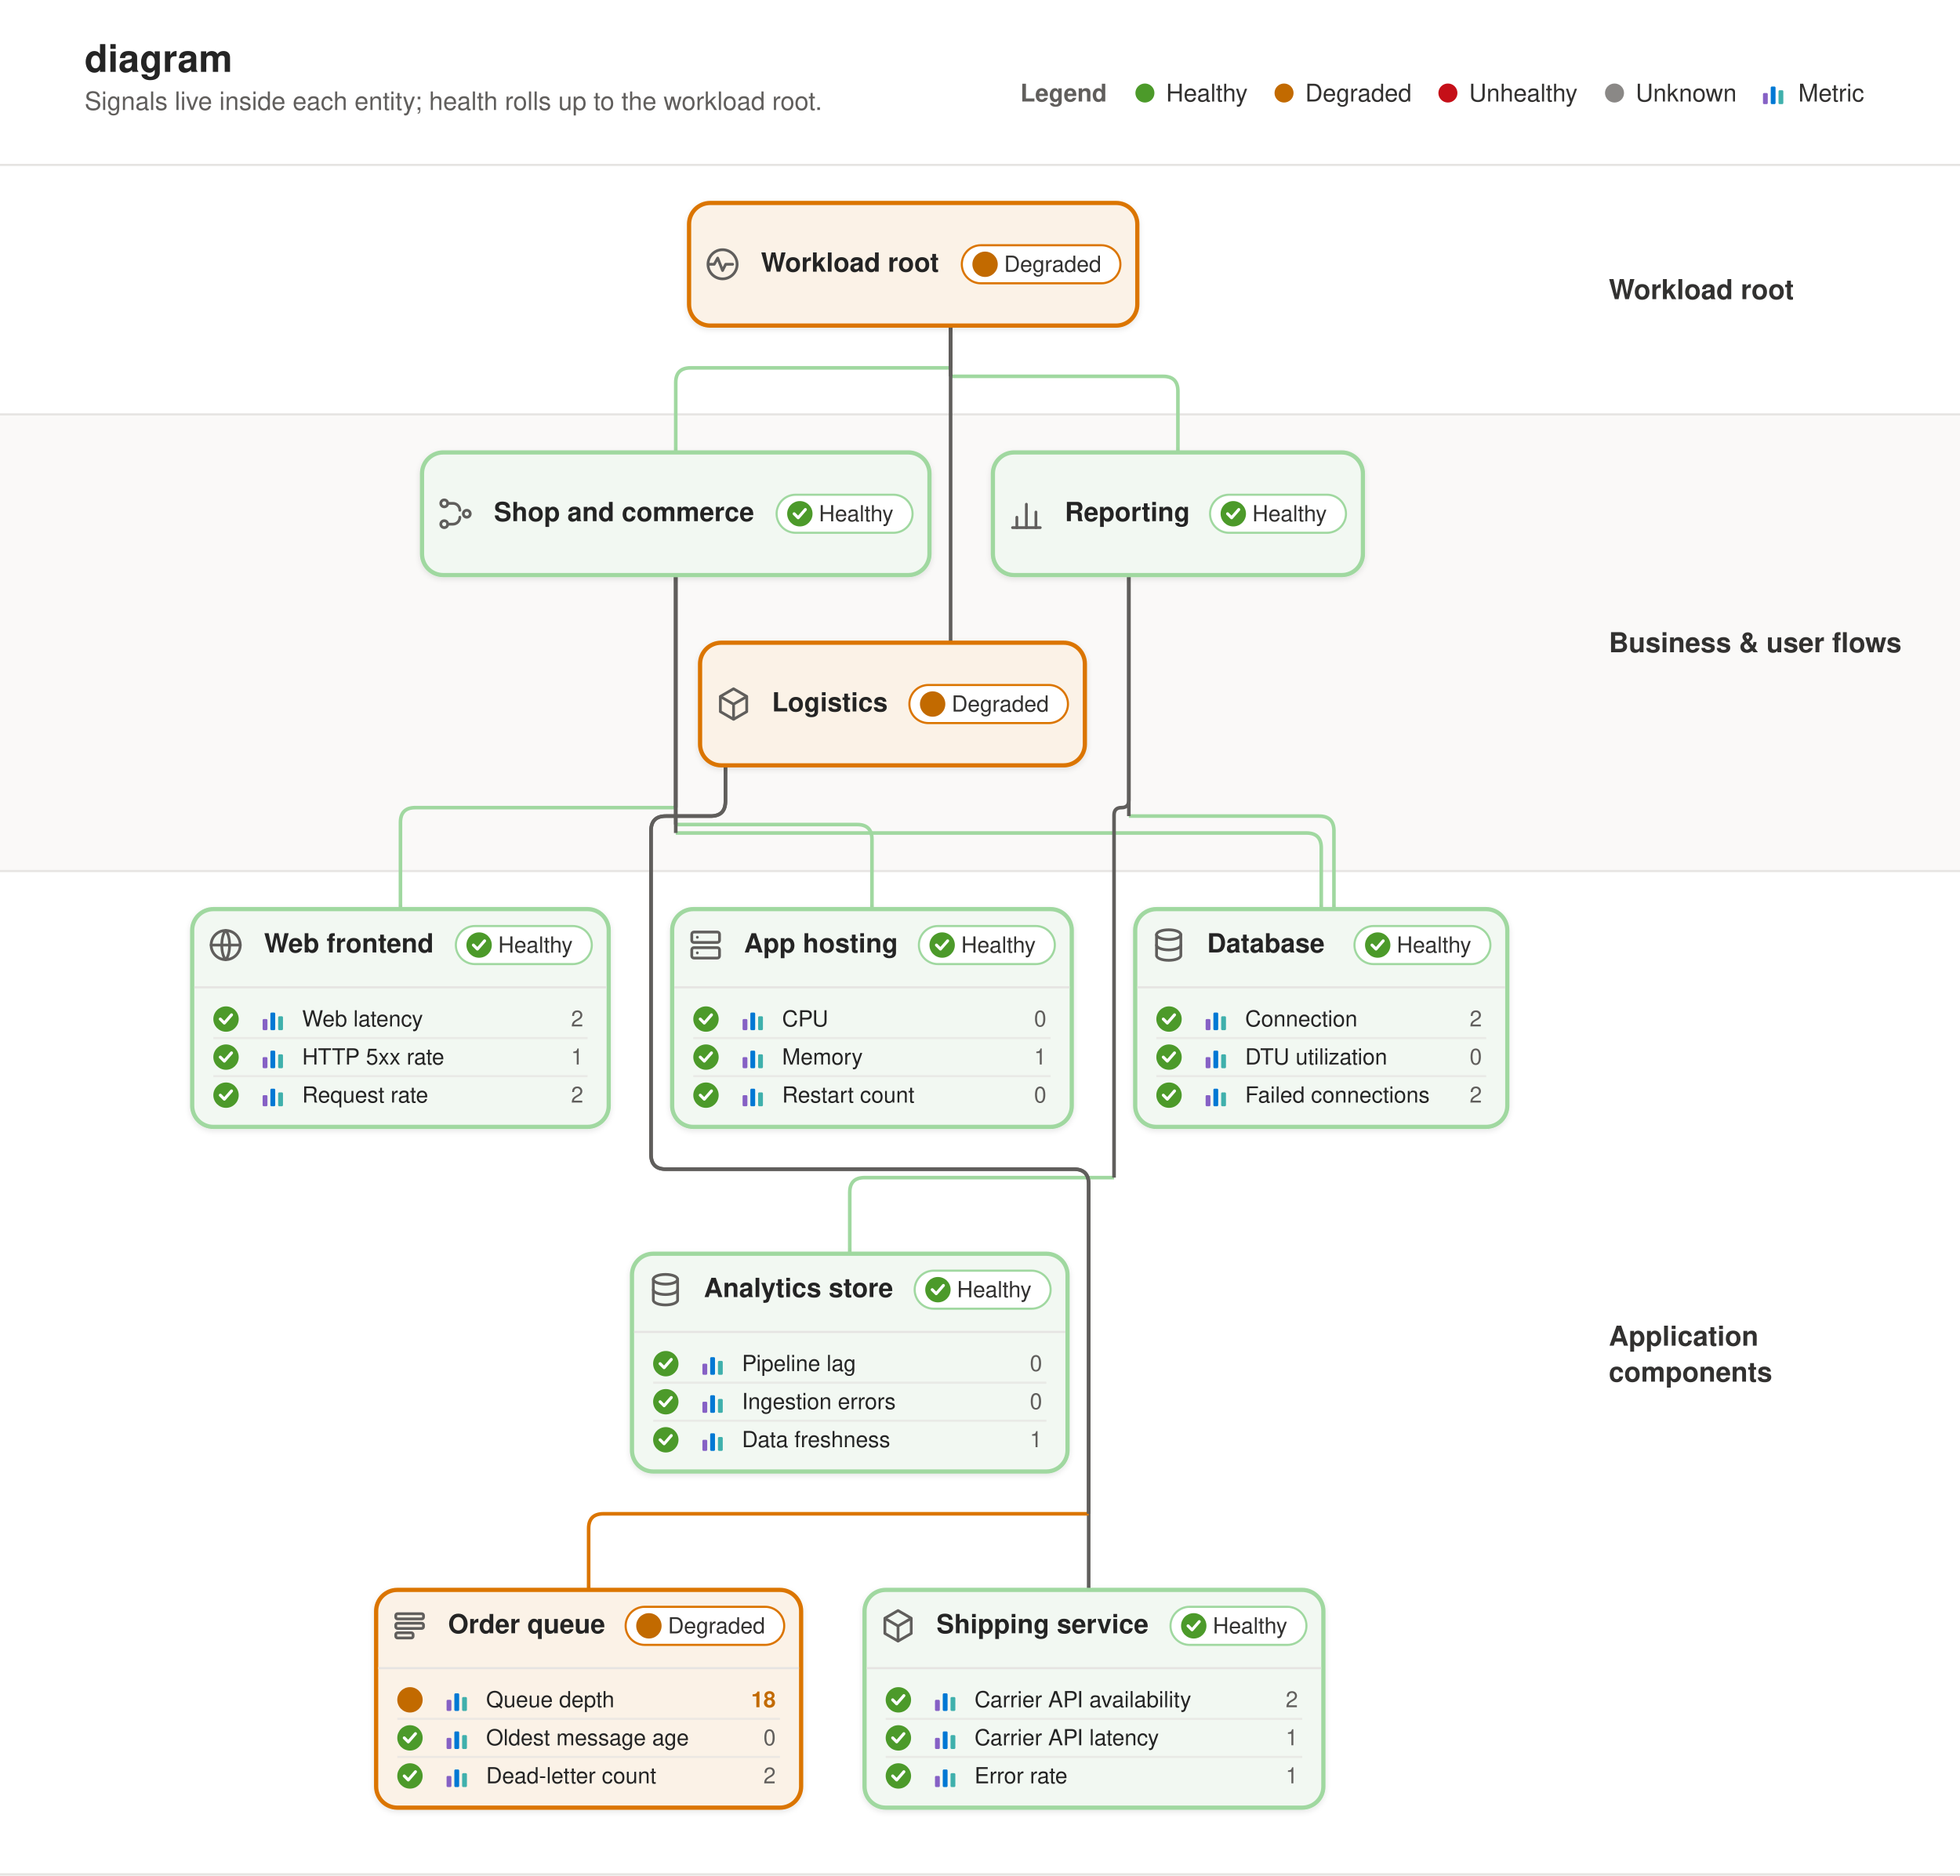
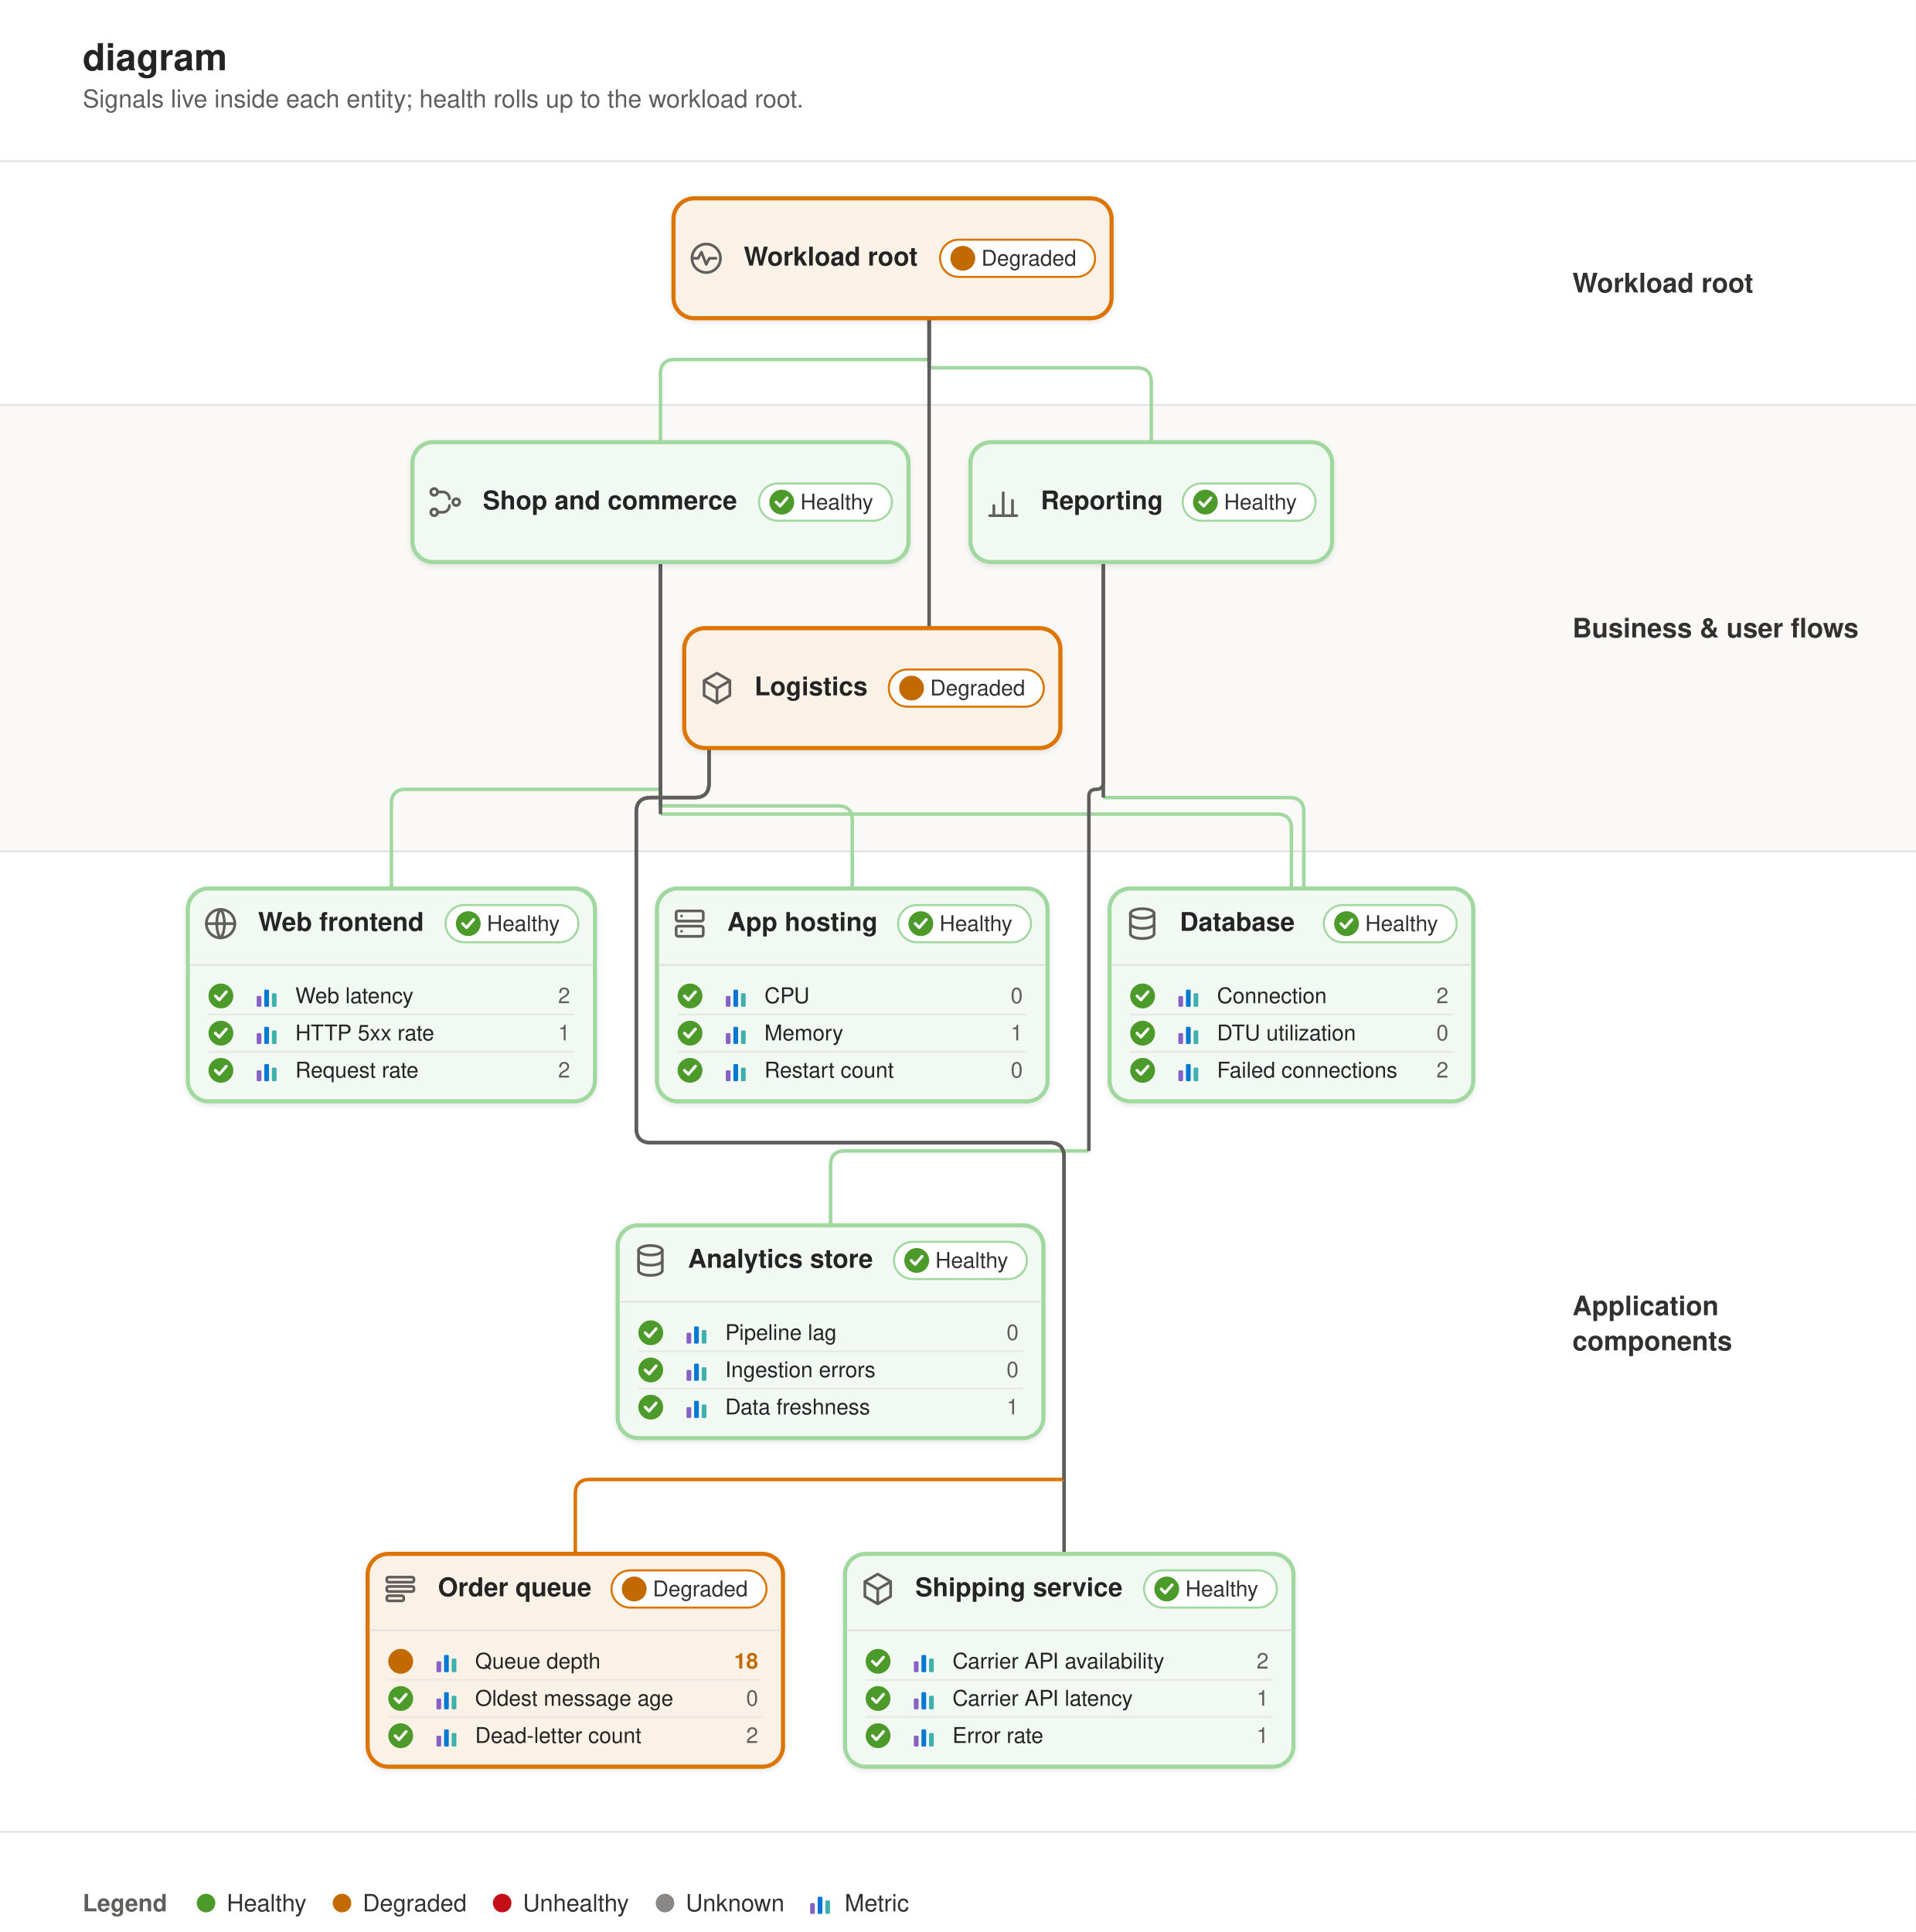
- <svg xmlns="http://www.w3.org/2000/svg" width="927" height="887" viewBox="0 0 927 887" font-family="Segoe UI, -apple-system, BlinkMacSystemFont, Helvetica, Arial, sans-serif">
+ <svg xmlns="http://www.w3.org/2000/svg" width="927" height="935" viewBox="0 0 927 935" font-family="Segoe UI, -apple-system, BlinkMacSystemFont, Helvetica, Arial, sans-serif">
  <defs>
    <filter id="cs" x="-20%" y="-20%" width="140%" height="140%">
      <feDropShadow dx="0" dy="1" stdDeviation="1.3" flood-color="#000" flood-opacity="0.1" />
    </filter>
  </defs>
-   <rect width="927" height="887" fill="#ffffff" />
+   <rect width="927" height="935" fill="#ffffff" />
  <rect x="0" y="78.0" width="927" height="118.0" fill="#ffffff" />
  <line x1="0" y1="78.0" x2="927" y2="78.0" stroke="#e6e4e2" />
  <text x="760.9" y="141.5" font-size="13" font-weight="700" fill="#323130">Workload root</text>
  <rect x="0" y="196.0" width="927" height="216.0" fill="#faf9f8" />
  <line x1="0" y1="196.0" x2="927" y2="196.0" stroke="#e6e4e2" />
  <text x="760.9" y="308.5" font-size="13" font-weight="700" fill="#323130">Business &amp; user flows</text>
  <rect x="0" y="412.0" width="927" height="457.0" fill="#ffffff" />
  <line x1="0" y1="412.0" x2="927" y2="412.0" stroke="#e6e4e2" />
  <text x="760.9" y="636.5" font-size="13" font-weight="700" fill="#323130">Application</text>
  <text x="760.9" y="653.5" font-size="13" font-weight="700" fill="#323130">components</text>
  <line x1="0" y1="886.5" x2="927" y2="886.5" stroke="#e6e4e2" />
  <text x="40" y="34" font-size="18" font-weight="700" fill="#242424">diagram</text>
  <text x="40" y="52" font-size="12" fill="#605e5c">Signals live inside each entity; health rolls up to the workload root.</text>
-   <text x="523.5" y="48" font-size="11.5" font-weight="600" fill="#605e5c" text-anchor="end">Legend</text>
-   <circle cx="541.5" cy="44" r="4.5" fill="#4c9a2a" />
-   <text x="551.5" y="48" font-size="11.5" fill="#323130">Healthy</text>
-   <circle cx="607.3" cy="44" r="4.5" fill="#c26a00" />
-   <text x="617.3" y="48" font-size="11.5" fill="#323130">Degraded</text>
-   <circle cx="684.8" cy="44" r="4.5" fill="#c50f18" />
-   <text x="694.8" y="48" font-size="11.5" fill="#323130">Unhealthy</text>
-   <circle cx="763.6" cy="44" r="4.5" fill="#8a8886" />
-   <text x="773.6" y="48" font-size="11.5" fill="#323130">Unknown</text>
-   <g transform="translate(832.5,37.0) scale(0.875)">
+   <text x="40.0" y="925.0" font-size="11.5" font-weight="600" fill="#605e5c">Legend</text>
+   <circle cx="99.7" cy="921.0" r="4.5" fill="#4c9a2a" />
+   <text x="109.7" y="925.0" font-size="11.5" fill="#323130">Healthy</text>
+   <circle cx="165.5" cy="921.0" r="4.5" fill="#c26a00" />
+   <text x="175.5" y="925.0" font-size="11.5" fill="#323130">Degraded</text>
+   <circle cx="243.0" cy="921.0" r="4.5" fill="#c50f18" />
+   <text x="253.0" y="925.0" font-size="11.5" fill="#323130">Unhealthy</text>
+   <circle cx="321.8" cy="921.0" r="4.5" fill="#8a8886" />
+   <text x="331.8" y="925.0" font-size="11.5" fill="#323130">Unknown</text>
+   <g transform="translate(390.7,914.0) scale(0.875)">
    <rect x="1.5" y="8" width="2.6" height="6" rx="0.6" fill="#8661c5" />
    <rect x="5.7" y="4.5" width="2.6" height="9.5" rx="0.6" fill="#0078D4" />
    <rect x="9.9" y="6.5" width="2.6" height="7.5" rx="0.6" fill="#3fb0ac" />
  </g>
-   <text x="850.5" y="48" font-size="11.5" fill="#323130">Metric</text>
+   <text x="408.7" y="925.0" font-size="11.5" fill="#323130">Metric</text>
  <g transform="translate(40.0,0)">
    <g fill="none" stroke-linecap="butt" stroke-linejoin="round">
      <path d="M149.4 430.0 L149.4 389.0 Q149.4 382.0 156.4 382.0 L279.6 382.0" stroke="#a0d8a0" stroke-width="1.7" />
      <path d="M279.6 382.0 L279.6 272.0" stroke="#605e5c" stroke-width="1.7" />
      <path d="M372.4 430.0 L372.4 397.0 Q372.4 390.0 365.4 390.0 L279.6 390.0" stroke="#a0d8a0" stroke-width="1.7" />
      <path d="M279.6 390.0 L279.6 272.0" stroke="#605e5c" stroke-width="1.7" />
      <path d="M584.9 430.0 L584.9 401.0 Q584.9 394.0 577.9 394.0 L279.6 394.0" stroke="#a0d8a0" stroke-width="1.7" />
      <path d="M279.6 394.0 L279.6 272.0" stroke="#605e5c" stroke-width="1.7" />
      <path d="M361.9 593.0 L361.9 564.0 Q361.9 557.0 368.9 557.0 L486.9 557.0" stroke="#a0d8a0" stroke-width="1.7" />
      <path d="M486.9 557.0 L486.9 385.5 Q486.9 382.0 490.4 382.0 L490.4 382.0 Q493.9 382.0 493.9 378.5 L493.9 272.0" stroke="#605e5c" stroke-width="1.7" />
      <path d="M590.9 430.0 L590.9 393.0 Q590.9 386.0 583.9 386.0 L493.9 386.0" stroke="#a0d8a0" stroke-width="1.7" />
      <path d="M493.9 386.0 L493.9 272.0" stroke="#605e5c" stroke-width="1.7" />
      <path d="M474.9 752.0 L474.9 560.0 Q474.9 553.0 467.9 553.0 L274.9 553.0 Q267.9 553.0 267.9 546.0 L267.9 393.0 Q267.9 386.0 274.9 386.0 L296.1 386.0 Q303.1 386.0 303.1 379.0 L303.1 362.0" stroke="#605e5c" stroke-width="1.7" />
      <path d="M238.4 752.0 L238.4 723.0 Q238.4 716.0 245.4 716.0 L474.9 716.0" stroke="#db7500" stroke-width="1.7" />
      <path d="M474.9 716.0 L474.9 560.0 Q474.9 553.0 467.9 553.0 L274.9 553.0 Q267.9 553.0 267.9 546.0 L267.9 393.0 Q267.9 386.0 274.9 386.0 L296.1 386.0 Q303.1 386.0 303.1 379.0 L303.1 362.0" stroke="#605e5c" stroke-width="1.7" />
      <path d="M279.6 214.0 L279.6 181.0 Q279.6 174.0 286.6 174.0 L409.6 174.0" stroke="#a0d8a0" stroke-width="1.7" />
      <path d="M409.6 174.0 L409.6 154.0" stroke="#605e5c" stroke-width="1.7" />
      <path d="M517.1 214.0 L517.1 185.0 Q517.1 178.0 510.1 178.0 L409.6 178.0" stroke="#a0d8a0" stroke-width="1.7" />
      <path d="M409.6 178.0 L409.6 154.0" stroke="#605e5c" stroke-width="1.7" />
      <path d="M409.6 304.0 L409.6 154.0" stroke="#605e5c" stroke-width="1.7" />
    </g>
    <g filter="url(#cs)">
      <rect x="50.9" y="430.0" width="197" height="103" rx="10" fill="#f2f8f2" stroke="#a0d8a0" stroke-width="2" />
    </g>
    <g transform="translate(56.9,437.16) scale(0.82)">
      <circle cx="12" cy="12" r="8.4" fill="none" stroke="#605e5c" stroke-width="1.6" stroke-linecap="round" stroke-linejoin="round" />
      <path d="M3.6 12h16.8M12 3.6c3 3 3 13.8 0 16.8M12 3.6c-3 3-3 13.8 0 16.8" fill="none" stroke="#605e5c" stroke-width="1.6" stroke-linecap="round" stroke-linejoin="round" />
    </g>
    <text x="84.9" y="450.5" font-size="12.5" font-weight="600" fill="#242424">Web frontend</text>
    <rect x="175.6" y="438.00" width="64.3" height="18" rx="9" fill="#ffffff" stroke="#a0d8a0" stroke-width="1" />
    <circle cx="186.6" cy="447.0" r="6" fill="#4c9a2a" />
    <path d="M183.9 447.0 l1.9 1.9 l3.4 -3.9" fill="none" stroke="#ffffff" stroke-width="1.4" stroke-linecap="round" stroke-linejoin="round" />
    <text x="195.6" y="450.57" font-size="10.5" fill="#323130">Healthy</text>
    <line x1="51.9" y1="467.0" x2="246.9" y2="467.0" stroke="#e6e4e2" />
    <circle cx="66.9" cy="482.0" r="6" fill="#4c9a2a" />
    <path d="M64.2 482.0 l1.9 1.9 l3.4 -3.9" fill="none" stroke="#ffffff" stroke-width="1.4" stroke-linecap="round" stroke-linejoin="round" />
    <g transform="translate(82.9,475.0) scale(0.875)">
      <rect x="1.5" y="8" width="2.6" height="6" rx="0.6" fill="#8661c5" />
      <rect x="5.7" y="4.5" width="2.6" height="9.5" rx="0.6" fill="#0078D4" />
      <rect x="9.9" y="6.5" width="2.6" height="7.5" rx="0.6" fill="#3fb0ac" />
    </g>
    <text x="102.9" y="485.5" font-size="10.5" fill="#242424">Web latency</text>
    <text x="235.9" y="485.5" font-size="10.5" font-weight="400" fill="#605e5c" text-anchor="end">2</text>
    <line x1="60.9" y1="491.0" x2="237.9" y2="491.0" stroke="#e6e4e2" stroke-opacity="0.7" />
    <circle cx="66.9" cy="500.0" r="6" fill="#4c9a2a" />
    <path d="M64.2 500.0 l1.9 1.9 l3.4 -3.9" fill="none" stroke="#ffffff" stroke-width="1.4" stroke-linecap="round" stroke-linejoin="round" />
    <g transform="translate(82.9,493.0) scale(0.875)">
      <rect x="1.5" y="8" width="2.6" height="6" rx="0.6" fill="#8661c5" />
      <rect x="5.7" y="4.5" width="2.6" height="9.5" rx="0.6" fill="#0078D4" />
      <rect x="9.9" y="6.5" width="2.6" height="7.5" rx="0.6" fill="#3fb0ac" />
    </g>
    <text x="102.9" y="503.5" font-size="10.5" fill="#242424">HTTP 5xx rate</text>
    <text x="235.9" y="503.5" font-size="10.5" font-weight="400" fill="#605e5c" text-anchor="end">1</text>
    <line x1="60.9" y1="509.0" x2="237.9" y2="509.0" stroke="#e6e4e2" stroke-opacity="0.7" />
    <circle cx="66.9" cy="518.0" r="6" fill="#4c9a2a" />
    <path d="M64.2 518.0 l1.9 1.9 l3.4 -3.9" fill="none" stroke="#ffffff" stroke-width="1.4" stroke-linecap="round" stroke-linejoin="round" />
    <g transform="translate(82.9,511.0) scale(0.875)">
      <rect x="1.5" y="8" width="2.6" height="6" rx="0.6" fill="#8661c5" />
      <rect x="5.7" y="4.5" width="2.6" height="9.5" rx="0.6" fill="#0078D4" />
      <rect x="9.9" y="6.5" width="2.6" height="7.5" rx="0.6" fill="#3fb0ac" />
    </g>
    <text x="102.9" y="521.5" font-size="10.5" fill="#242424">Request rate</text>
    <text x="235.9" y="521.5" font-size="10.5" font-weight="400" fill="#605e5c" text-anchor="end">2</text>
    <g filter="url(#cs)">
      <rect x="277.9" y="430.0" width="189" height="103" rx="10" fill="#f2f8f2" stroke="#a0d8a0" stroke-width="2" />
    </g>
    <g transform="translate(283.9,437.16) scale(0.82)">
      <rect x="4" y="4.5" width="16" height="6" rx="1.2" fill="none" stroke="#605e5c" stroke-width="1.6" stroke-linecap="round" stroke-linejoin="round" />
      <rect x="4" y="13.5" width="16" height="6" rx="1.2" fill="none" stroke="#605e5c" stroke-width="1.6" stroke-linecap="round" stroke-linejoin="round" />
      <path d="M7.2 7.5h.01M7.2 16.5h.01" fill="none" stroke="#605e5c" stroke-width="1.6" stroke-linecap="round" stroke-linejoin="round" />
    </g>
    <text x="311.9" y="450.5" font-size="12.5" font-weight="600" fill="#242424">App hosting</text>
    <rect x="394.6" y="438.00" width="64.3" height="18" rx="9" fill="#ffffff" stroke="#a0d8a0" stroke-width="1" />
    <circle cx="405.6" cy="447.0" r="6" fill="#4c9a2a" />
    <path d="M402.9 447.0 l1.9 1.9 l3.4 -3.9" fill="none" stroke="#ffffff" stroke-width="1.4" stroke-linecap="round" stroke-linejoin="round" />
    <text x="414.6" y="450.57" font-size="10.5" fill="#323130">Healthy</text>
    <line x1="278.9" y1="467.0" x2="465.9" y2="467.0" stroke="#e6e4e2" />
    <circle cx="293.9" cy="482.0" r="6" fill="#4c9a2a" />
    <path d="M291.2 482.0 l1.9 1.9 l3.4 -3.9" fill="none" stroke="#ffffff" stroke-width="1.4" stroke-linecap="round" stroke-linejoin="round" />
    <g transform="translate(309.9,475.0) scale(0.875)">
      <rect x="1.5" y="8" width="2.6" height="6" rx="0.6" fill="#8661c5" />
      <rect x="5.7" y="4.5" width="2.6" height="9.5" rx="0.6" fill="#0078D4" />
      <rect x="9.9" y="6.5" width="2.6" height="7.5" rx="0.6" fill="#3fb0ac" />
    </g>
    <text x="329.9" y="485.5" font-size="10.5" fill="#242424">CPU</text>
    <text x="454.9" y="485.5" font-size="10.5" font-weight="400" fill="#605e5c" text-anchor="end">0</text>
    <line x1="287.9" y1="491.0" x2="456.9" y2="491.0" stroke="#e6e4e2" stroke-opacity="0.7" />
    <circle cx="293.9" cy="500.0" r="6" fill="#4c9a2a" />
    <path d="M291.2 500.0 l1.9 1.9 l3.4 -3.9" fill="none" stroke="#ffffff" stroke-width="1.4" stroke-linecap="round" stroke-linejoin="round" />
    <g transform="translate(309.9,493.0) scale(0.875)">
      <rect x="1.5" y="8" width="2.6" height="6" rx="0.6" fill="#8661c5" />
      <rect x="5.7" y="4.5" width="2.6" height="9.5" rx="0.6" fill="#0078D4" />
      <rect x="9.9" y="6.5" width="2.6" height="7.5" rx="0.6" fill="#3fb0ac" />
    </g>
    <text x="329.9" y="503.5" font-size="10.5" fill="#242424">Memory</text>
    <text x="454.9" y="503.5" font-size="10.5" font-weight="400" fill="#605e5c" text-anchor="end">1</text>
    <line x1="287.9" y1="509.0" x2="456.9" y2="509.0" stroke="#e6e4e2" stroke-opacity="0.7" />
    <circle cx="293.9" cy="518.0" r="6" fill="#4c9a2a" />
    <path d="M291.2 518.0 l1.9 1.9 l3.4 -3.9" fill="none" stroke="#ffffff" stroke-width="1.4" stroke-linecap="round" stroke-linejoin="round" />
    <g transform="translate(309.9,511.0) scale(0.875)">
      <rect x="1.5" y="8" width="2.6" height="6" rx="0.6" fill="#8661c5" />
      <rect x="5.7" y="4.5" width="2.6" height="9.5" rx="0.6" fill="#0078D4" />
      <rect x="9.9" y="6.5" width="2.6" height="7.5" rx="0.6" fill="#3fb0ac" />
    </g>
    <text x="329.9" y="521.5" font-size="10.5" fill="#242424">Restart count</text>
    <text x="454.9" y="521.5" font-size="10.5" font-weight="400" fill="#605e5c" text-anchor="end">0</text>
    <g filter="url(#cs)">
      <rect x="496.9" y="430.0" width="176" height="103" rx="10" fill="#f2f8f2" stroke="#a0d8a0" stroke-width="2" />
    </g>
    <g transform="translate(502.9,437.16) scale(0.82)">
      <ellipse cx="12" cy="6" rx="7" ry="2.8" fill="none" stroke="#605e5c" stroke-width="1.6" stroke-linecap="round" stroke-linejoin="round" />
      <path d="M5 6v12c0 1.55 3.13 2.8 7 2.8s7-1.25 7-2.8V6" fill="none" stroke="#605e5c" stroke-width="1.6" stroke-linecap="round" stroke-linejoin="round" />
      <path d="M5 12c0 1.55 3.13 2.8 7 2.8s7-1.25 7-2.8" fill="none" stroke="#605e5c" stroke-width="1.6" stroke-linecap="round" stroke-linejoin="round" />
    </g>
    <text x="530.9" y="450.5" font-size="12.5" font-weight="600" fill="#242424">Database</text>
    <rect x="600.6" y="438.00" width="64.3" height="18" rx="9" fill="#ffffff" stroke="#a0d8a0" stroke-width="1" />
    <circle cx="611.6" cy="447.0" r="6" fill="#4c9a2a" />
    <path d="M608.9 447.0 l1.9 1.9 l3.4 -3.9" fill="none" stroke="#ffffff" stroke-width="1.4" stroke-linecap="round" stroke-linejoin="round" />
    <text x="620.6" y="450.57" font-size="10.5" fill="#323130">Healthy</text>
    <line x1="497.9" y1="467.0" x2="671.9" y2="467.0" stroke="#e6e4e2" />
    <circle cx="512.9" cy="482.0" r="6" fill="#4c9a2a" />
    <path d="M510.2 482.0 l1.9 1.9 l3.4 -3.9" fill="none" stroke="#ffffff" stroke-width="1.4" stroke-linecap="round" stroke-linejoin="round" />
    <g transform="translate(528.9,475.0) scale(0.875)">
      <rect x="1.5" y="8" width="2.6" height="6" rx="0.6" fill="#8661c5" />
      <rect x="5.7" y="4.5" width="2.6" height="9.5" rx="0.6" fill="#0078D4" />
      <rect x="9.9" y="6.5" width="2.6" height="7.5" rx="0.6" fill="#3fb0ac" />
    </g>
    <text x="548.9" y="485.5" font-size="10.5" fill="#242424">Connection</text>
    <text x="660.9" y="485.5" font-size="10.5" font-weight="400" fill="#605e5c" text-anchor="end">2</text>
    <line x1="506.9" y1="491.0" x2="662.9" y2="491.0" stroke="#e6e4e2" stroke-opacity="0.7" />
    <circle cx="512.9" cy="500.0" r="6" fill="#4c9a2a" />
    <path d="M510.2 500.0 l1.9 1.9 l3.4 -3.9" fill="none" stroke="#ffffff" stroke-width="1.4" stroke-linecap="round" stroke-linejoin="round" />
    <g transform="translate(528.9,493.0) scale(0.875)">
      <rect x="1.5" y="8" width="2.6" height="6" rx="0.6" fill="#8661c5" />
      <rect x="5.7" y="4.5" width="2.6" height="9.5" rx="0.6" fill="#0078D4" />
      <rect x="9.9" y="6.5" width="2.6" height="7.5" rx="0.6" fill="#3fb0ac" />
    </g>
    <text x="548.9" y="503.5" font-size="10.5" fill="#242424">DTU utilization</text>
    <text x="660.9" y="503.5" font-size="10.5" font-weight="400" fill="#605e5c" text-anchor="end">0</text>
    <line x1="506.9" y1="509.0" x2="662.9" y2="509.0" stroke="#e6e4e2" stroke-opacity="0.7" />
    <circle cx="512.9" cy="518.0" r="6" fill="#4c9a2a" />
    <path d="M510.2 518.0 l1.9 1.9 l3.4 -3.9" fill="none" stroke="#ffffff" stroke-width="1.4" stroke-linecap="round" stroke-linejoin="round" />
    <g transform="translate(528.9,511.0) scale(0.875)">
      <rect x="1.5" y="8" width="2.6" height="6" rx="0.6" fill="#8661c5" />
      <rect x="5.7" y="4.5" width="2.6" height="9.5" rx="0.6" fill="#0078D4" />
      <rect x="9.9" y="6.5" width="2.6" height="7.5" rx="0.6" fill="#3fb0ac" />
    </g>
    <text x="548.9" y="521.5" font-size="10.5" fill="#242424">Failed connections</text>
    <text x="660.9" y="521.5" font-size="10.5" font-weight="400" fill="#605e5c" text-anchor="end">2</text>
    <g filter="url(#cs)">
      <rect x="258.9" y="593.0" width="206" height="103" rx="10" fill="#f2f8f2" stroke="#a0d8a0" stroke-width="2" />
    </g>
    <g transform="translate(264.9,600.16) scale(0.82)">
      <ellipse cx="12" cy="6" rx="7" ry="2.8" fill="none" stroke="#605e5c" stroke-width="1.6" stroke-linecap="round" stroke-linejoin="round" />
      <path d="M5 6v12c0 1.55 3.13 2.8 7 2.8s7-1.25 7-2.8V6" fill="none" stroke="#605e5c" stroke-width="1.6" stroke-linecap="round" stroke-linejoin="round" />
      <path d="M5 12c0 1.55 3.13 2.8 7 2.8s7-1.25 7-2.8" fill="none" stroke="#605e5c" stroke-width="1.6" stroke-linecap="round" stroke-linejoin="round" />
    </g>
    <text x="292.9" y="613.5" font-size="12.5" font-weight="600" fill="#242424">Analytics store</text>
    <rect x="392.6" y="601.00" width="64.3" height="18" rx="9" fill="#ffffff" stroke="#a0d8a0" stroke-width="1" />
    <circle cx="403.6" cy="610.0" r="6" fill="#4c9a2a" />
    <path d="M400.9 610.0 l1.9 1.9 l3.4 -3.9" fill="none" stroke="#ffffff" stroke-width="1.4" stroke-linecap="round" stroke-linejoin="round" />
    <text x="412.6" y="613.57" font-size="10.5" fill="#323130">Healthy</text>
    <line x1="259.9" y1="630.0" x2="463.9" y2="630.0" stroke="#e6e4e2" />
    <circle cx="274.9" cy="645.0" r="6" fill="#4c9a2a" />
    <path d="M272.2 645.0 l1.9 1.9 l3.4 -3.9" fill="none" stroke="#ffffff" stroke-width="1.4" stroke-linecap="round" stroke-linejoin="round" />
    <g transform="translate(290.9,638.0) scale(0.875)">
      <rect x="1.5" y="8" width="2.6" height="6" rx="0.6" fill="#8661c5" />
      <rect x="5.7" y="4.5" width="2.6" height="9.5" rx="0.6" fill="#0078D4" />
      <rect x="9.9" y="6.5" width="2.6" height="7.5" rx="0.6" fill="#3fb0ac" />
    </g>
    <text x="310.9" y="648.5" font-size="10.5" fill="#242424">Pipeline lag</text>
    <text x="452.9" y="648.5" font-size="10.5" font-weight="400" fill="#605e5c" text-anchor="end">0</text>
    <line x1="268.9" y1="654.0" x2="454.9" y2="654.0" stroke="#e6e4e2" stroke-opacity="0.7" />
    <circle cx="274.9" cy="663.0" r="6" fill="#4c9a2a" />
    <path d="M272.2 663.0 l1.9 1.9 l3.4 -3.9" fill="none" stroke="#ffffff" stroke-width="1.4" stroke-linecap="round" stroke-linejoin="round" />
    <g transform="translate(290.9,656.0) scale(0.875)">
      <rect x="1.5" y="8" width="2.6" height="6" rx="0.6" fill="#8661c5" />
      <rect x="5.7" y="4.5" width="2.6" height="9.5" rx="0.6" fill="#0078D4" />
      <rect x="9.9" y="6.5" width="2.6" height="7.5" rx="0.6" fill="#3fb0ac" />
    </g>
    <text x="310.9" y="666.5" font-size="10.5" fill="#242424">Ingestion errors</text>
    <text x="452.9" y="666.5" font-size="10.5" font-weight="400" fill="#605e5c" text-anchor="end">0</text>
    <line x1="268.9" y1="672.0" x2="454.9" y2="672.0" stroke="#e6e4e2" stroke-opacity="0.7" />
    <circle cx="274.9" cy="681.0" r="6" fill="#4c9a2a" />
    <path d="M272.2 681.0 l1.9 1.9 l3.4 -3.9" fill="none" stroke="#ffffff" stroke-width="1.4" stroke-linecap="round" stroke-linejoin="round" />
    <g transform="translate(290.9,674.0) scale(0.875)">
      <rect x="1.5" y="8" width="2.6" height="6" rx="0.6" fill="#8661c5" />
      <rect x="5.7" y="4.5" width="2.6" height="9.5" rx="0.6" fill="#0078D4" />
      <rect x="9.9" y="6.5" width="2.6" height="7.5" rx="0.6" fill="#3fb0ac" />
    </g>
    <text x="310.9" y="684.5" font-size="10.5" fill="#242424">Data freshness</text>
    <text x="452.9" y="684.5" font-size="10.5" font-weight="400" fill="#605e5c" text-anchor="end">1</text>
    <g filter="url(#cs)">
      <rect x="137.9" y="752.0" width="201" height="103" rx="10" fill="#fbf2e7" stroke="#db7500" stroke-width="2" />
    </g>
    <g transform="translate(143.9,759.16) scale(0.82)">
      <rect x="4" y="5" width="16" height="3" rx="1" fill="none" stroke="#605e5c" stroke-width="1.6" stroke-linecap="round" stroke-linejoin="round" />
      <rect x="4" y="10.5" width="16" height="3" rx="1" fill="none" stroke="#605e5c" stroke-width="1.6" stroke-linecap="round" stroke-linejoin="round" />
      <rect x="4" y="16" width="10" height="3" rx="1" fill="none" stroke="#605e5c" stroke-width="1.6" stroke-linecap="round" stroke-linejoin="round" />
    </g>
    <text x="171.9" y="772.5" font-size="12.5" font-weight="600" fill="#242424">Order queue</text>
    <rect x="255.9" y="760.00" width="75.0" height="18" rx="9" fill="#ffffff" stroke="#db7500" stroke-width="1" />
    <circle cx="266.9" cy="769.0" r="6" fill="#c26a00" />
    <text x="275.9" y="772.57" font-size="10.5" fill="#323130">Degraded</text>
    <line x1="138.9" y1="789.0" x2="337.9" y2="789.0" stroke="#e6e4e2" />
    <circle cx="153.9" cy="804.0" r="6" fill="#c26a00" />
    <g transform="translate(169.9,797.0) scale(0.875)">
      <rect x="1.5" y="8" width="2.6" height="6" rx="0.6" fill="#8661c5" />
      <rect x="5.7" y="4.5" width="2.6" height="9.5" rx="0.6" fill="#0078D4" />
      <rect x="9.9" y="6.5" width="2.6" height="7.5" rx="0.6" fill="#3fb0ac" />
    </g>
    <text x="189.9" y="807.5" font-size="10.5" fill="#242424">Queue depth</text>
    <text x="326.9" y="807.5" font-size="10.5" font-weight="600" fill="#c26a00" text-anchor="end">18</text>
    <line x1="147.9" y1="813.0" x2="328.9" y2="813.0" stroke="#e6e4e2" stroke-opacity="0.7" />
    <circle cx="153.9" cy="822.0" r="6" fill="#4c9a2a" />
    <path d="M151.2 822.0 l1.9 1.9 l3.4 -3.9" fill="none" stroke="#ffffff" stroke-width="1.4" stroke-linecap="round" stroke-linejoin="round" />
    <g transform="translate(169.9,815.0) scale(0.875)">
      <rect x="1.5" y="8" width="2.6" height="6" rx="0.6" fill="#8661c5" />
      <rect x="5.7" y="4.5" width="2.6" height="9.5" rx="0.6" fill="#0078D4" />
      <rect x="9.9" y="6.5" width="2.6" height="7.5" rx="0.6" fill="#3fb0ac" />
    </g>
    <text x="189.9" y="825.5" font-size="10.5" fill="#242424">Oldest message age</text>
    <text x="326.9" y="825.5" font-size="10.5" font-weight="400" fill="#605e5c" text-anchor="end">0</text>
    <line x1="147.9" y1="831.0" x2="328.9" y2="831.0" stroke="#e6e4e2" stroke-opacity="0.7" />
    <circle cx="153.9" cy="840.0" r="6" fill="#4c9a2a" />
    <path d="M151.2 840.0 l1.9 1.9 l3.4 -3.9" fill="none" stroke="#ffffff" stroke-width="1.4" stroke-linecap="round" stroke-linejoin="round" />
    <g transform="translate(169.9,833.0) scale(0.875)">
      <rect x="1.5" y="8" width="2.6" height="6" rx="0.6" fill="#8661c5" />
      <rect x="5.7" y="4.5" width="2.6" height="9.5" rx="0.6" fill="#0078D4" />
      <rect x="9.9" y="6.5" width="2.6" height="7.5" rx="0.6" fill="#3fb0ac" />
    </g>
    <text x="189.9" y="843.5" font-size="10.5" fill="#242424">Dead-letter count</text>
    <text x="326.9" y="843.5" font-size="10.5" font-weight="400" fill="#605e5c" text-anchor="end">2</text>
    <g filter="url(#cs)">
      <rect x="368.9" y="752.0" width="217" height="103" rx="10" fill="#f2f8f2" stroke="#a0d8a0" stroke-width="2" />
    </g>
    <g transform="translate(374.9,759.16) scale(0.82)">
      <path d="M12 3.2l7.6 4.4v8.8L12 20.8l-7.6-4.4V7.6z" fill="none" stroke="#605e5c" stroke-width="1.6" stroke-linecap="round" stroke-linejoin="round" />
      <path d="M4.6 7.8l7.4 4.3 7.4-4.3M12 12.1v8.6" fill="none" stroke="#605e5c" stroke-width="1.6" stroke-linecap="round" stroke-linejoin="round" />
    </g>
    <text x="402.9" y="772.5" font-size="12.5" font-weight="600" fill="#242424">Shipping service</text>
    <rect x="513.6" y="760.00" width="64.3" height="18" rx="9" fill="#ffffff" stroke="#a0d8a0" stroke-width="1" />
    <circle cx="524.6" cy="769.0" r="6" fill="#4c9a2a" />
    <path d="M521.9 769.0 l1.9 1.9 l3.4 -3.9" fill="none" stroke="#ffffff" stroke-width="1.4" stroke-linecap="round" stroke-linejoin="round" />
    <text x="533.6" y="772.57" font-size="10.5" fill="#323130">Healthy</text>
    <line x1="369.9" y1="789.0" x2="584.9" y2="789.0" stroke="#e6e4e2" />
    <circle cx="384.9" cy="804.0" r="6" fill="#4c9a2a" />
    <path d="M382.2 804.0 l1.9 1.9 l3.4 -3.9" fill="none" stroke="#ffffff" stroke-width="1.4" stroke-linecap="round" stroke-linejoin="round" />
    <g transform="translate(400.9,797.0) scale(0.875)">
      <rect x="1.5" y="8" width="2.6" height="6" rx="0.6" fill="#8661c5" />
      <rect x="5.7" y="4.5" width="2.6" height="9.5" rx="0.6" fill="#0078D4" />
      <rect x="9.9" y="6.5" width="2.6" height="7.5" rx="0.6" fill="#3fb0ac" />
    </g>
    <text x="420.9" y="807.5" font-size="10.5" fill="#242424">Carrier API availability</text>
    <text x="573.9" y="807.5" font-size="10.5" font-weight="400" fill="#605e5c" text-anchor="end">2</text>
    <line x1="378.9" y1="813.0" x2="575.9" y2="813.0" stroke="#e6e4e2" stroke-opacity="0.7" />
    <circle cx="384.9" cy="822.0" r="6" fill="#4c9a2a" />
    <path d="M382.2 822.0 l1.9 1.9 l3.4 -3.9" fill="none" stroke="#ffffff" stroke-width="1.4" stroke-linecap="round" stroke-linejoin="round" />
    <g transform="translate(400.9,815.0) scale(0.875)">
      <rect x="1.5" y="8" width="2.6" height="6" rx="0.6" fill="#8661c5" />
      <rect x="5.7" y="4.5" width="2.6" height="9.5" rx="0.6" fill="#0078D4" />
      <rect x="9.9" y="6.5" width="2.6" height="7.5" rx="0.6" fill="#3fb0ac" />
    </g>
    <text x="420.9" y="825.5" font-size="10.5" fill="#242424">Carrier API latency</text>
    <text x="573.9" y="825.5" font-size="10.5" font-weight="400" fill="#605e5c" text-anchor="end">1</text>
    <line x1="378.9" y1="831.0" x2="575.9" y2="831.0" stroke="#e6e4e2" stroke-opacity="0.7" />
    <circle cx="384.9" cy="840.0" r="6" fill="#4c9a2a" />
    <path d="M382.2 840.0 l1.9 1.9 l3.4 -3.9" fill="none" stroke="#ffffff" stroke-width="1.4" stroke-linecap="round" stroke-linejoin="round" />
    <g transform="translate(400.9,833.0) scale(0.875)">
      <rect x="1.5" y="8" width="2.6" height="6" rx="0.6" fill="#8661c5" />
      <rect x="5.7" y="4.5" width="2.6" height="9.5" rx="0.6" fill="#0078D4" />
      <rect x="9.9" y="6.5" width="2.6" height="7.5" rx="0.6" fill="#3fb0ac" />
    </g>
    <text x="420.9" y="843.5" font-size="10.5" fill="#242424">Error rate</text>
    <text x="573.9" y="843.5" font-size="10.5" font-weight="400" fill="#605e5c" text-anchor="end">1</text>
    <g filter="url(#cs)">
      <rect x="159.6" y="214.0" width="240" height="58" rx="10" fill="#f2f8f2" stroke="#a0d8a0" stroke-width="2" />
    </g>
    <g transform="translate(165.6,233.16) scale(0.82)">
      <circle cx="5.5" cy="6" r="2" fill="none" stroke="#605e5c" stroke-width="1.6" stroke-linecap="round" stroke-linejoin="round" />
      <circle cx="5.5" cy="18" r="2" fill="none" stroke="#605e5c" stroke-width="1.6" stroke-linecap="round" stroke-linejoin="round" />
      <circle cx="18.5" cy="12" r="2" fill="none" stroke="#605e5c" stroke-width="1.6" stroke-linecap="round" stroke-linejoin="round" />
      <path d="M7.5 6h3a4 4 0 0 1 4 4M7.5 18h3a4 4 0 0 0 4-4" fill="none" stroke="#605e5c" stroke-width="1.6" stroke-linecap="round" stroke-linejoin="round" />
    </g>
    <text x="193.6" y="246.5" font-size="12.5" font-weight="600" fill="#242424">Shop and commerce</text>
    <rect x="327.3" y="234.00" width="64.3" height="18" rx="9" fill="#ffffff" stroke="#a0d8a0" stroke-width="1" />
    <circle cx="338.3" cy="243.0" r="6" fill="#4c9a2a" />
    <path d="M335.6 243.0 l1.9 1.9 l3.4 -3.9" fill="none" stroke="#ffffff" stroke-width="1.4" stroke-linecap="round" stroke-linejoin="round" />
    <text x="347.3" y="246.57" font-size="10.5" fill="#323130">Healthy</text>
    <g filter="url(#cs)">
      <rect x="429.6" y="214.0" width="175" height="58" rx="10" fill="#f2f8f2" stroke="#a0d8a0" stroke-width="2" />
    </g>
    <g transform="translate(435.6,233.16) scale(0.82)">
      <path d="M4 20h16" fill="none" stroke="#605e5c" stroke-width="1.6" stroke-linecap="round" stroke-linejoin="round" />
      <path d="M6.5 20v-6M12 20V6.5M17.5 20v-9" fill="none" stroke="#605e5c" stroke-width="1.6" stroke-linecap="round" stroke-linejoin="round" />
    </g>
    <text x="463.6" y="246.5" font-size="12.5" font-weight="600" fill="#242424">Reporting</text>
    <rect x="532.3" y="234.00" width="64.3" height="18" rx="9" fill="#ffffff" stroke="#a0d8a0" stroke-width="1" />
    <circle cx="543.3" cy="243.0" r="6" fill="#4c9a2a" />
    <path d="M540.6 243.0 l1.9 1.9 l3.4 -3.9" fill="none" stroke="#ffffff" stroke-width="1.4" stroke-linecap="round" stroke-linejoin="round" />
    <text x="552.3" y="246.57" font-size="10.5" fill="#323130">Healthy</text>
    <g filter="url(#cs)">
      <rect x="291.1" y="304.0" width="182" height="58" rx="10" fill="#fbf2e7" stroke="#db7500" stroke-width="2" />
    </g>
    <g transform="translate(297.1,323.16) scale(0.82)">
      <path d="M12 3.2l7.6 4.4v8.8L12 20.8l-7.6-4.4V7.6z" fill="none" stroke="#605e5c" stroke-width="1.6" stroke-linecap="round" stroke-linejoin="round" />
      <path d="M4.6 7.8l7.4 4.3 7.4-4.3M12 12.1v8.6" fill="none" stroke="#605e5c" stroke-width="1.6" stroke-linecap="round" stroke-linejoin="round" />
    </g>
    <text x="325.1" y="336.5" font-size="12.5" font-weight="600" fill="#242424">Logistics</text>
    <rect x="390.1" y="324.00" width="75.0" height="18" rx="9" fill="#ffffff" stroke="#db7500" stroke-width="1" />
    <circle cx="401.1" cy="333.0" r="6" fill="#c26a00" />
    <text x="410.1" y="336.57" font-size="10.5" fill="#323130">Degraded</text>
    <g filter="url(#cs)">
      <rect x="285.9" y="96.0" width="212" height="58" rx="10" fill="#fbf2e7" stroke="#db7500" stroke-width="2" />
    </g>
    <g transform="translate(291.9,115.16) scale(0.82)">
      <circle cx="12" cy="12" r="8.4" fill="none" stroke="#605e5c" stroke-width="1.6" stroke-linecap="round" stroke-linejoin="round" />
      <path d="M4.2 12h3l2-3.6 2.8 7.2 1.8-3.6h4" fill="none" stroke="#605e5c" stroke-width="1.6" stroke-linecap="round" stroke-linejoin="round" />
    </g>
    <text x="319.9" y="128.5" font-size="12.5" font-weight="600" fill="#242424">Workload root</text>
    <rect x="414.9" y="116.00" width="75.0" height="18" rx="9" fill="#ffffff" stroke="#db7500" stroke-width="1" />
    <circle cx="425.9" cy="125.0" r="6" fill="#c26a00" />
    <text x="434.9" y="128.57" font-size="10.5" fill="#323130">Degraded</text>
  </g>
</svg>
